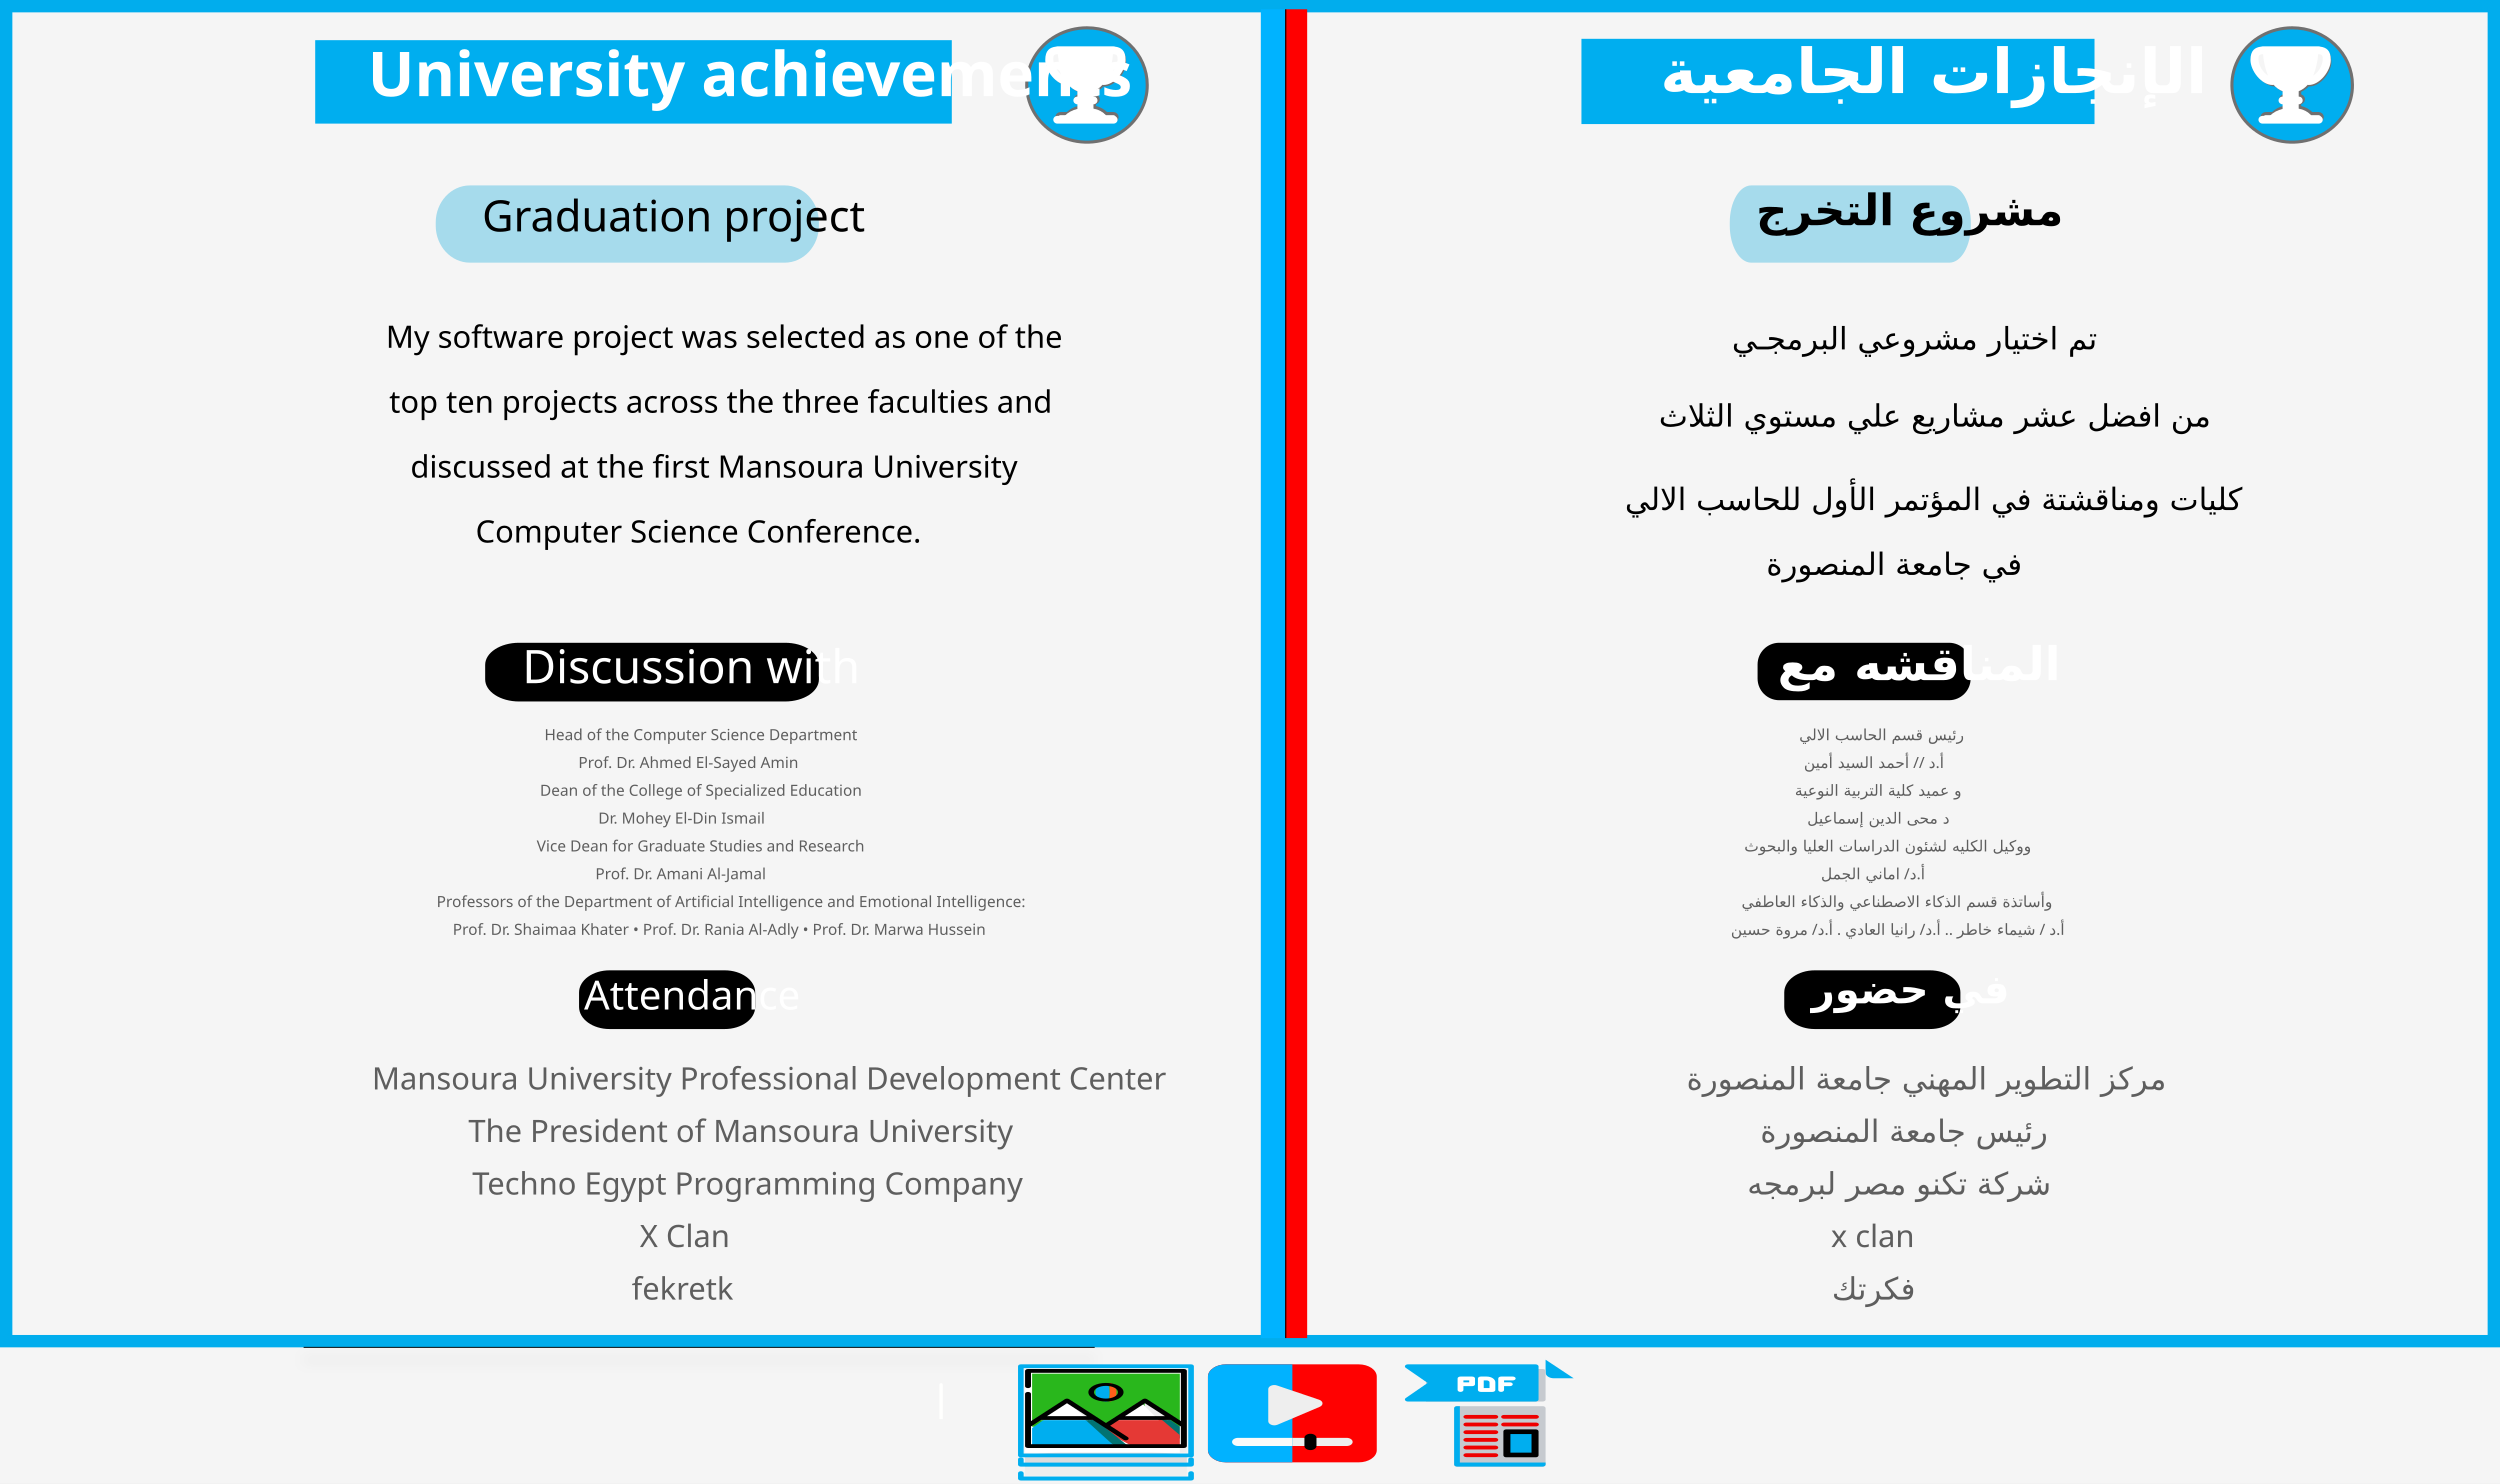
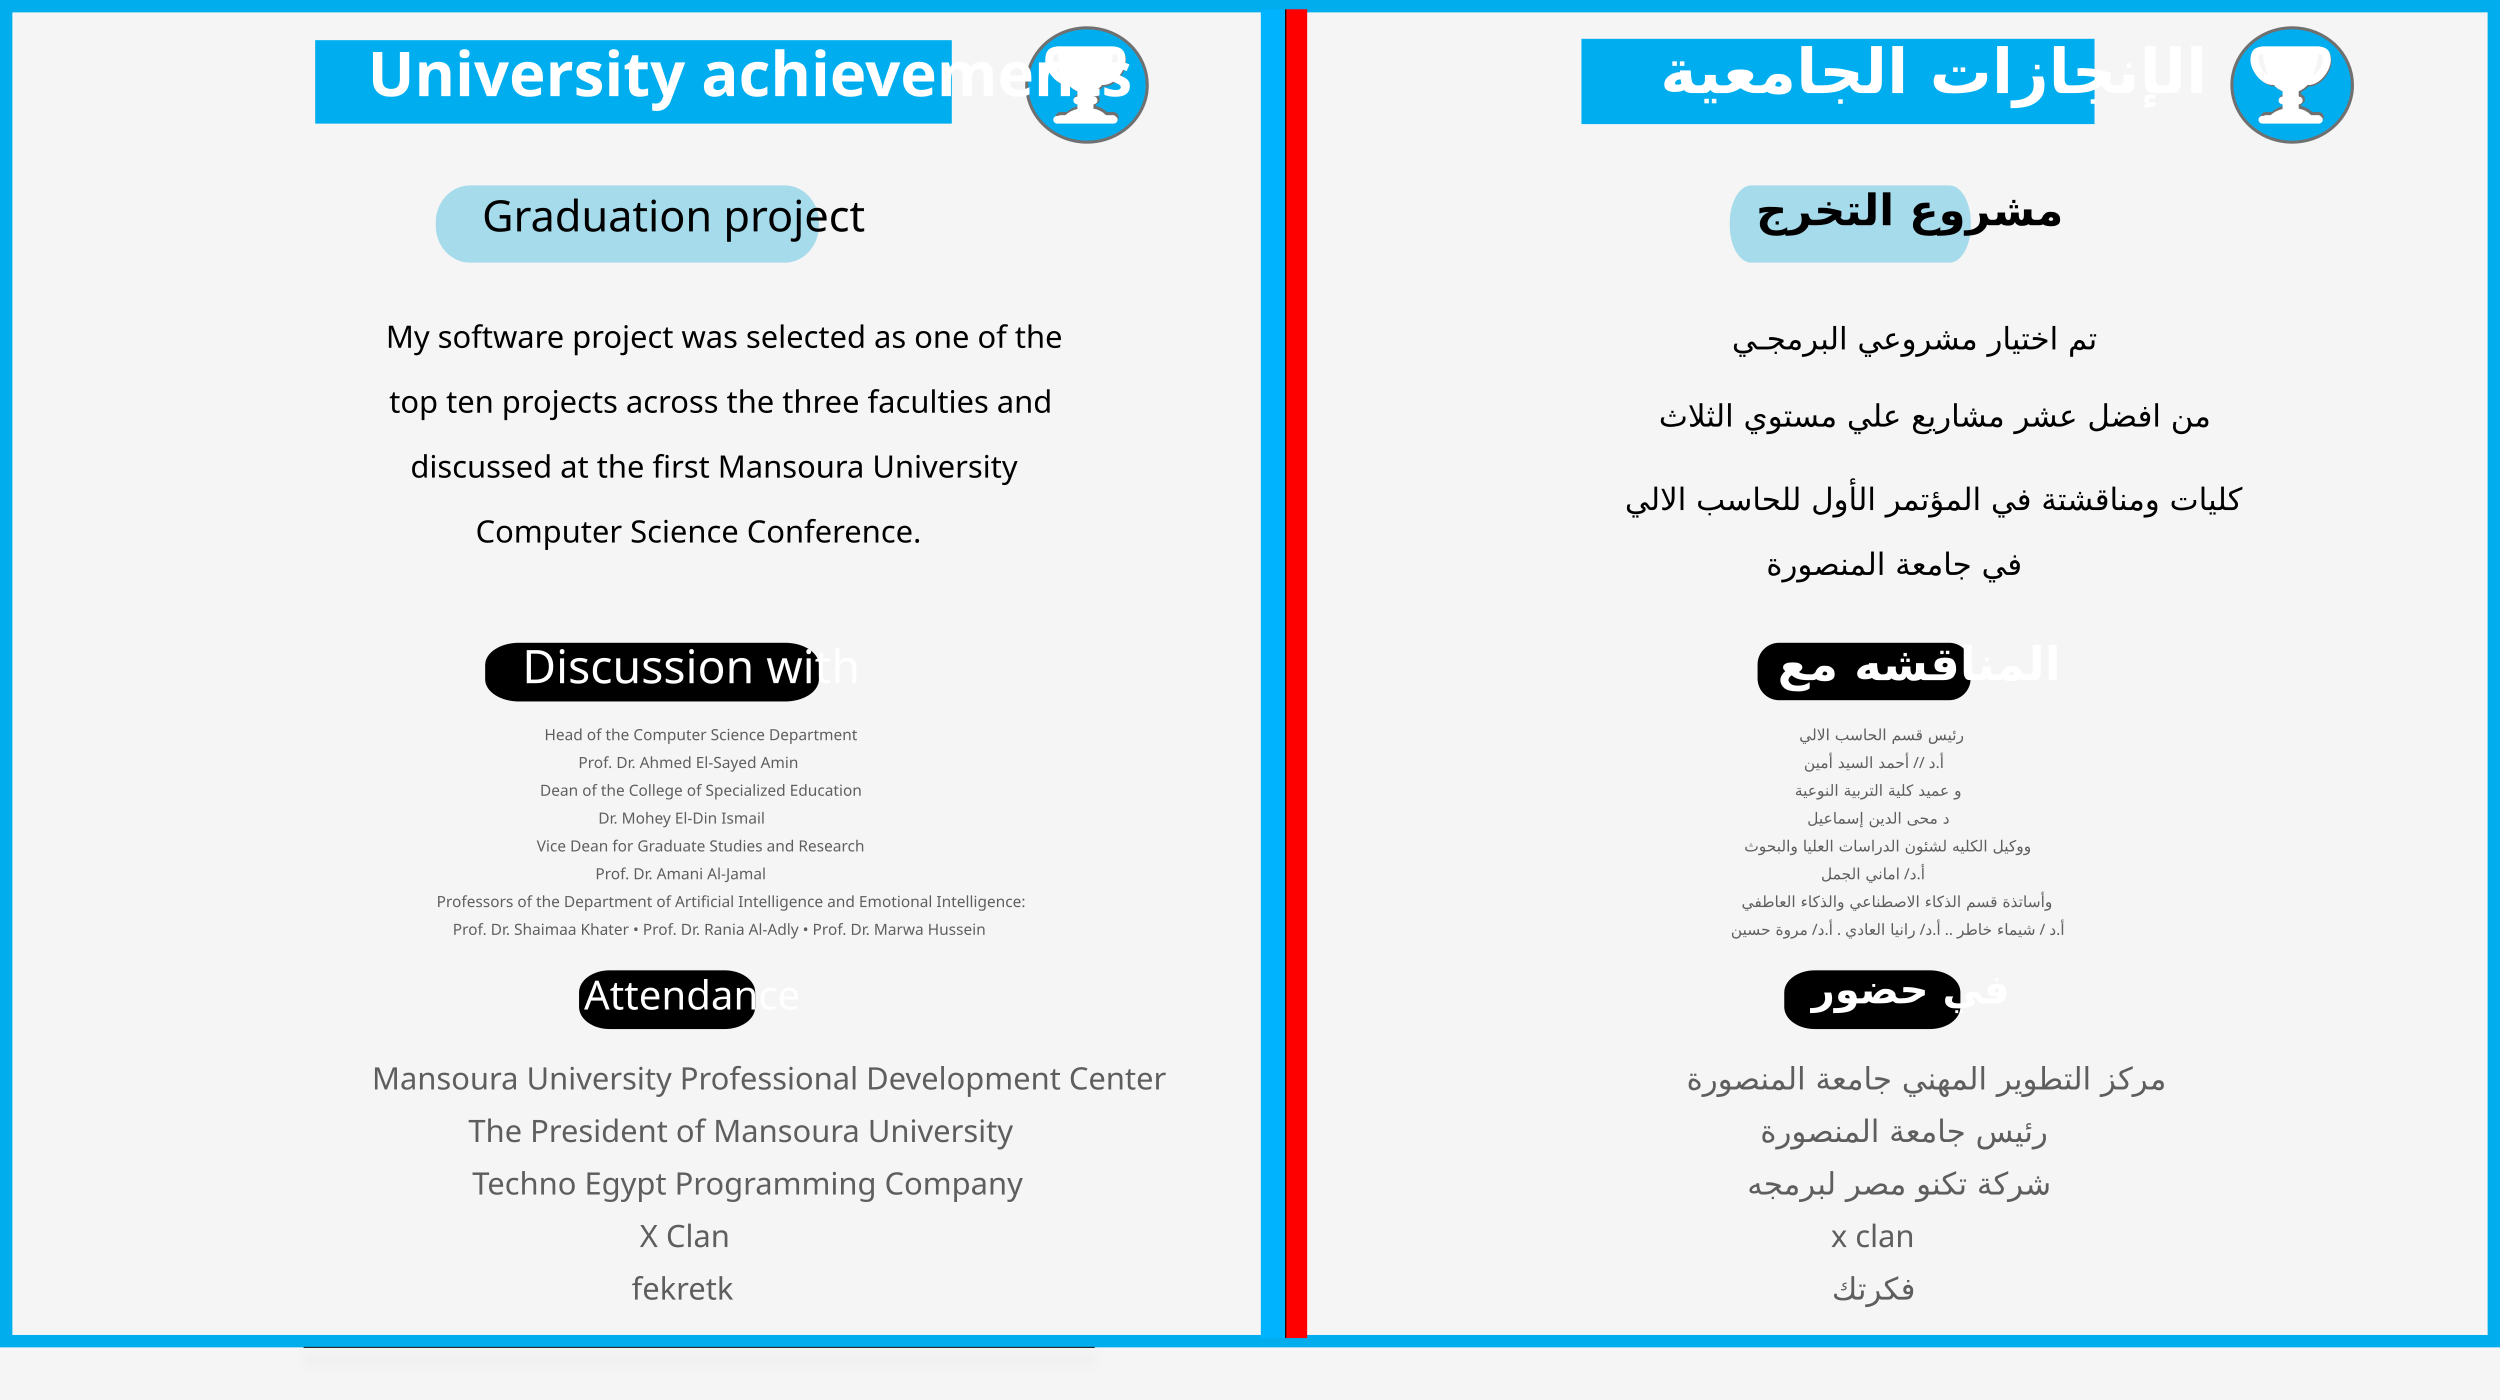
- <svg xmlns="http://www.w3.org/2000/svg" width="809" height="480" viewBox="0 0 809 480" fill="none">
-   <rect width="809" height="480" fill="#F5F5F5" />
+ <svg xmlns="http://www.w3.org/2000/svg" width="809" height="453" viewBox="0 0 809 453" fill="none">
+   <rect width="809" height="453" fill="#F5F5F5" />
  <path fill-rule="evenodd" clip-rule="evenodd" d="M745.4 32.125C745.4 32.432 745.272 32.726 745.043 32.943C744.815 33.16 744.505 33.282 744.181 33.282V34.703C745.667 34.99 747.024 35.705 748.066 36.751H750.276C750.599 36.751 750.91 36.873 751.138 37.089C751.367 37.306 751.495 37.6 751.495 37.907C751.495 38.214 751.367 38.508 751.138 38.725C750.91 38.942 750.599 39.063 750.276 39.063H733.212C732.889 39.063 732.579 38.942 732.35 38.725C732.121 38.508 731.993 38.214 731.993 37.907C731.993 37.6 732.121 37.306 732.35 37.089C732.579 36.873 732.889 36.751 733.212 36.751H735.42C736.462 35.705 737.819 34.99 739.305 34.703V33.282C738.982 33.282 738.672 33.16 738.443 32.943C738.215 32.726 738.086 32.432 738.086 32.125C738.086 31.819 738.215 31.525 738.443 31.308C738.672 31.091 738.982 30.969 739.305 30.969V29.372C738.241 28.958 737.303 28.299 736.575 27.454C736.471 27.484 736.363 27.5 736.254 27.502C732.863 27.502 729.55 23.219 729.55 20.021C729.55 17.107 730.931 16.261 732.743 16.026C732.89 15.968 733.048 15.938 733.207 15.938H750.276C750.436 15.938 750.593 15.968 750.74 16.026C752.554 16.261 753.933 17.107 753.933 20.021C753.933 23.221 750.618 27.502 747.229 27.502C747.121 27.5 747.013 27.484 746.908 27.454C746.18 28.299 745.242 28.958 744.178 29.372V30.969C744.338 30.969 744.497 30.998 744.645 31.056C744.794 31.114 744.928 31.199 745.042 31.307C745.156 31.414 745.246 31.542 745.307 31.682C745.369 31.823 745.4 31.973 745.4 32.125ZM741.743 9C738.285 9.001 734.888 9.874 731.903 11.53C728.917 13.187 726.45 15.566 724.753 18.425C723.057 21.285 722.192 24.52 722.249 27.801C722.305 31.081 723.28 34.288 725.073 37.093C726.867 39.899 729.414 42.201 732.455 43.764C735.496 45.328 738.92 46.096 742.377 45.99C745.834 45.885 749.199 44.909 752.127 43.163C755.055 41.417 757.441 38.964 759.04 36.054C760.513 33.421 761.271 30.481 761.245 27.5C761.245 22.593 759.191 17.888 755.533 14.418C751.876 10.949 746.916 9 741.743 9Z" fill="#00AEEF" stroke="#707070" />
-   <path fill-rule="evenodd" clip-rule="evenodd" d="M730.846 19.414C730.846 18.009 730.846 17.619 732.331 17.527C732.499 19.917 733.039 22.27 733.936 24.505C733.08 23.911 732.362 23.151 731.83 22.274C731.298 21.398 730.962 20.423 730.846 19.414ZM750.159 17.527C751.64 17.619 751.645 18.009 751.645 19.414C751.528 20.424 751.192 21.398 750.659 22.275C750.126 23.152 749.408 23.911 748.551 24.505C749.448 22.27 749.988 19.917 750.155 17.527H750.159ZM746.749 27.45C746.862 27.482 746.979 27.498 747.097 27.5C750.711 27.5 754.246 22.87 754.246 19.414C754.246 16.263 752.774 15.35 750.841 15.095C750.683 15.032 750.514 15 750.343 15H732.145C731.976 15 731.808 15.033 731.651 15.095C729.718 15.35 728.246 16.267 728.246 19.414C728.246 22.87 731.78 27.5 735.396 27.5C735.513 27.498 735.63 27.482 735.744 27.45C736.517 28.362 737.515 29.074 738.646 29.523V31.25C738.301 31.25 737.97 31.382 737.727 31.616C737.483 31.851 737.346 32.169 737.346 32.5C737.346 32.831 737.483 33.15 737.727 33.384C737.97 33.618 738.301 33.75 738.646 33.75V35.286C737.063 35.598 735.619 36.371 734.51 37.5H732.145C731.801 37.5 731.47 37.632 731.226 37.866C730.983 38.1 730.846 38.419 730.846 38.75C730.846 39.081 730.983 39.4 731.226 39.634C731.47 39.868 731.801 40 732.145 40H750.343C750.688 40 751.019 39.868 751.262 39.634C751.506 39.4 751.643 39.081 751.643 38.75C751.643 38.419 751.506 38.1 751.262 37.866C751.019 37.632 750.688 37.5 750.343 37.5H747.986C746.875 36.37 745.428 35.596 743.843 35.286V33.75C744.188 33.75 744.518 33.618 744.762 33.384C745.006 33.15 745.143 32.831 745.143 32.5C745.143 32.169 745.006 31.851 744.762 31.616C744.518 31.382 744.188 31.25 743.843 31.25V29.523C744.974 29.074 745.972 28.362 746.745 27.45H746.749Z" fill="white" />
+   <path fill-rule="evenodd" clip-rule="evenodd" d="M730.846 19.414C730.846 18.009 730.846 17.619 732.331 17.527C732.499 19.917 733.039 22.27 733.936 24.505C733.08 23.911 732.362 23.151 731.83 22.274C731.298 21.398 730.962 20.423 730.846 19.414ZM750.159 17.527C751.64 17.619 751.645 18.009 751.645 19.414C751.528 20.424 751.192 21.398 750.659 22.275C750.126 23.151 749.408 23.911 748.551 24.505C749.448 22.27 749.988 19.917 750.155 17.527H750.159ZM746.749 27.45C746.862 27.482 746.979 27.498 747.097 27.5C750.711 27.5 754.246 22.87 754.246 19.414C754.246 16.263 752.774 15.35 750.841 15.095C750.683 15.032 750.514 15 750.343 15H732.145C731.976 15 731.808 15.033 731.651 15.095C729.718 15.35 728.246 16.267 728.246 19.414C728.246 22.87 731.78 27.5 735.396 27.5C735.513 27.498 735.63 27.482 735.744 27.45C736.517 28.362 737.515 29.074 738.646 29.523V31.25C738.301 31.25 737.97 31.382 737.727 31.616C737.483 31.851 737.346 32.169 737.346 32.5C737.346 32.831 737.483 33.15 737.727 33.384C737.97 33.618 738.301 33.75 738.646 33.75V35.286C737.063 35.598 735.619 36.371 734.51 37.5H732.145C731.801 37.5 731.47 37.632 731.226 37.866C730.983 38.1 730.846 38.419 730.846 38.75C730.846 39.081 730.983 39.4 731.226 39.634C731.47 39.868 731.801 40 732.145 40H750.343C750.688 40 751.019 39.868 751.262 39.634C751.506 39.4 751.643 39.081 751.643 38.75C751.643 38.419 751.506 38.1 751.262 37.866C751.019 37.632 750.688 37.5 750.343 37.5H747.986C746.875 36.37 745.428 35.596 743.843 35.286V33.75C744.188 33.75 744.518 33.618 744.762 33.384C745.006 33.15 745.143 32.831 745.143 32.5C745.143 32.169 745.006 31.851 744.762 31.616C744.518 31.382 744.188 31.25 743.843 31.25V29.523C744.974 29.074 745.972 28.362 746.745 27.45H746.749Z" fill="white" />
  <path d="M677.783 12.56H511.754V40.151H677.783V12.56Z" fill="#00AEEF" />
  <text fill="white" xml:space="preserve" style="white-space: pre" font-family="Harmattan" font-size="20" font-weight="bold" letter-spacing="0em">
    <tspan x="537.262" y="30.116">الإنجازات الجامعية</tspan>
  </text>
  <path d="M630.79 60H566.718C562.872 60 559.754 65.37 559.754 71.995V73.005C559.754 79.63 562.872 85 566.718 85H630.79C634.636 85 637.754 79.63 637.754 73.005V71.995C637.754 65.37 634.636 60 630.79 60Z" fill="#A6DBEC" />
  <path d="M630.698 208H575.754C571.888 208 568.754 211.134 568.754 215V219.59C568.754 223.456 571.888 226.59 575.754 226.59H630.698C634.564 226.59 637.698 223.456 637.698 219.59V215C637.698 211.134 634.564 208 630.698 208Z" fill="black" />
  <text fill="black" xml:space="preserve" style="white-space: pre" font-family="Harmattan" font-size="14" font-weight="bold" letter-spacing="0em">
    <tspan x="568.262" y="72.881">مشروع التخرج</tspan>
  </text>
  <text fill="black" xml:space="preserve" style="white-space: pre" font-family="Harmattan" font-size="10" font-weight="500" letter-spacing="0em">
    <tspan x="560.44" y="113.058">تم اختيار مشروعي البرمجـي  </tspan>
    <tspan x="604" y="121.058"> </tspan>
    <tspan x="604" y="129.058">
</tspan>
  </text>
  <text fill="black" xml:space="preserve" style="white-space: pre" font-family="Harmattan" font-size="10" font-weight="500" letter-spacing="0em">
    <tspan x="536.798" y="138.058">من افضل عشر مشاريع علي مستوي الثلاث </tspan>
    <tspan x="604" y="147.058"> </tspan>
  </text>
  <text fill="black" xml:space="preserve" style="white-space: pre" font-family="Harmattan" font-size="10" font-weight="500" letter-spacing="0em">
    <tspan x="604" y="156.058"> </tspan>
    <tspan x="525.816" y="165.058">كليات ومناقشتة في المؤتمر الأول للحاسب الالي </tspan>
    <tspan x="604" y="172.058"> </tspan>
    <tspan x="604" y="179.058"> </tspan>
    <tspan x="571.573" y="186.058">في جامعة المنصورة </tspan>
  </text>
  <path d="M624.508 314H587.26C581.806 314 577.384 317.203 577.384 321.154V325.846C577.384 329.797 581.806 333 587.26 333H624.508C629.962 333 634.384 329.797 634.384 325.846V321.154C634.384 317.203 629.962 314 624.508 314Z" fill="black" />
  <text fill="white" xml:space="preserve" style="white-space: pre" font-family="Harmattan" font-size="13" font-weight="bold" letter-spacing="0em">
    <tspan x="586.262" y="324.676">في حضور</tspan>
  </text>
  <text fill="#5E5E5E" xml:space="preserve" style="white-space: pre" font-family="Harmattan" font-size="10" font-weight="500" letter-spacing="0em">
    <tspan x="545.777" y="352.558">مركز التطوير المهني جامعة المنصورة  </tspan>
    <tspan x="569.635" y="369.558">رئیس جامعة المنصورة  </tspan>
    <tspan x="565.401" y="386.558">شركة تكنو مصر لبرمجه  </tspan>
    <tspan x="592.477" y="403.558">x clan  </tspan>
    <tspan x="592.789" y="420.558">فكرتك</tspan>
  </text>
  <text fill="#5E5E5E" xml:space="preserve" style="white-space: pre" font-family="Harmattan" font-size="5" font-weight="500" letter-spacing="0em">
    <tspan x="582.217" y="239.529">رئيس قسم الحاسب الالي  </tspan>
    <tspan x="583.73" y="248.529">أ.د // أحمد السيد أمين  </tspan>
    <tspan x="580.813" y="257.529">و عميد كلية التربية النوعية  </tspan>
    <tspan x="584.807" y="266.529">د محى الدين إسماعيل  </tspan>
    <tspan x="564.443" y="275.529">ووكيل الكليه لشئون الدراسات العليا والبحوث  </tspan>
    <tspan x="589.258" y="284.529">أ.د/ اماني الجمل  </tspan>
    <tspan x="563.557" y="293.529">وأساتذة قسم الذكاء الاصطناعي والذكاء العاطفي  </tspan>
    <tspan x="560.093" y="302.529">أ.د / شيماء خاطر .. أ.د/ رانيا العادي . أ.د/ مروة حسين</tspan>
  </text>
  <text fill="white" xml:space="preserve" style="white-space: pre" font-family="Harmattan" font-size="15" font-weight="bold" letter-spacing="0em">
    <tspan x="575.262" y="220.087">المناقشه مع</tspan>
  </text>
  <g filter="url(#filter0_d_0_1)">
    <mask id="path-14-inside-1_0_1" fill="white">
-       <path d="M744.246 436H488.246H744.246Z" />
+       <path d="M744.246 436H488.246V436H744.246V436Z" />
    </mask>
-     <path d="M744.246 436H488.246H744.246Z" fill="#231F20" />
-     <path d="M744.246 436H488.246H744.246Z" stroke="black" stroke-width="0.6" mask="url(#path-14-inside-1_0_1)" />
+     <path d="M744.246 436H488.246V436H744.246V436Z" fill="#231F20" />
+     <path d="M744.246 436H488.246V436H744.246V436Z" stroke="black" stroke-width="0.6" mask="url(#path-14-inside-1_0_1)" />
  </g>
  <rect x="2" y="-2" width="805" height="432" transform="matrix(1 0 0 -1 0 432)" stroke="#01ADED" stroke-width="4" />
  <path fill-rule="evenodd" clip-rule="evenodd" d="M355.4 32.125C355.4 32.432 355.272 32.726 355.043 32.943C354.815 33.16 354.505 33.282 354.181 33.282V34.703C355.667 34.99 357.024 35.705 358.066 36.751H360.276C360.599 36.751 360.91 36.873 361.138 37.089C361.367 37.306 361.495 37.6 361.495 37.907C361.495 38.214 361.367 38.508 361.138 38.725C360.91 38.942 360.599 39.063 360.276 39.063H343.212C342.889 39.063 342.579 38.942 342.35 38.725C342.121 38.508 341.993 38.214 341.993 37.907C341.993 37.6 342.121 37.306 342.35 37.089C342.579 36.873 342.889 36.751 343.212 36.751H345.42C346.462 35.705 347.819 34.99 349.305 34.703V33.282C348.982 33.282 348.672 33.16 348.443 32.943C348.215 32.726 348.086 32.432 348.086 32.125C348.086 31.819 348.215 31.525 348.443 31.308C348.672 31.091 348.982 30.969 349.305 30.969V29.372C348.241 28.958 347.303 28.299 346.575 27.454C346.471 27.484 346.363 27.5 346.254 27.502C342.863 27.502 339.55 23.219 339.55 20.021C339.55 17.107 340.931 16.261 342.743 16.026C342.89 15.968 343.048 15.938 343.207 15.938H360.276C360.436 15.938 360.593 15.968 360.74 16.026C362.554 16.261 363.933 17.107 363.933 20.021C363.933 23.221 360.618 27.502 357.229 27.502C357.121 27.5 357.013 27.484 356.908 27.454C356.18 28.299 355.242 28.958 354.178 29.372V30.969C354.338 30.969 354.497 30.998 354.645 31.056C354.794 31.114 354.928 31.199 355.042 31.307C355.156 31.414 355.246 31.542 355.307 31.682C355.369 31.823 355.4 31.973 355.4 32.125ZM351.743 9C348.285 9.001 344.888 9.874 341.903 11.53C338.917 13.187 336.45 15.566 334.753 18.425C333.057 21.285 332.192 24.52 332.249 27.801C332.305 31.081 333.28 34.288 335.073 37.093C336.867 39.899 339.414 42.201 342.455 43.764C345.496 45.328 348.92 46.096 352.377 45.99C355.834 45.885 359.199 44.909 362.127 43.163C365.055 41.417 367.441 38.964 369.04 36.054C370.513 33.421 371.271 30.481 371.245 27.5C371.245 22.593 369.191 17.888 365.533 14.418C361.876 10.949 356.916 9 351.743 9Z" fill="#00AEEF" stroke="#707070" />
-   <path fill-rule="evenodd" clip-rule="evenodd" d="M340.846 19.414C340.846 18.009 340.846 17.619 342.331 17.527C342.499 19.917 343.039 22.27 343.936 24.505C343.08 23.911 342.362 23.151 341.83 22.274C341.298 21.398 340.962 20.423 340.846 19.414ZM360.159 17.527C361.64 17.619 361.645 18.009 361.645 19.414C361.528 20.424 361.192 21.398 360.659 22.275C360.126 23.152 359.408 23.911 358.551 24.505C359.448 22.27 359.988 19.917 360.155 17.527H360.159ZM356.749 27.45C356.862 27.482 356.979 27.498 357.097 27.5C360.711 27.5 364.246 22.87 364.246 19.414C364.246 16.263 362.774 15.35 360.841 15.095C360.683 15.032 360.514 15 360.343 15H342.145C341.976 15 341.808 15.033 341.651 15.095C339.718 15.35 338.246 16.267 338.246 19.414C338.246 22.87 341.78 27.5 345.396 27.5C345.513 27.498 345.63 27.482 345.744 27.45C346.517 28.362 347.515 29.074 348.646 29.523V31.25C348.301 31.25 347.97 31.382 347.727 31.616C347.483 31.851 347.346 32.169 347.346 32.5C347.346 32.831 347.483 33.15 347.727 33.384C347.97 33.618 348.301 33.75 348.646 33.75V35.286C347.063 35.598 345.619 36.371 344.51 37.5H342.145C341.801 37.5 341.47 37.632 341.226 37.866C340.983 38.1 340.846 38.419 340.846 38.75C340.846 39.081 340.983 39.4 341.226 39.634C341.47 39.868 341.801 40 342.145 40H360.343C360.688 40 361.019 39.868 361.262 39.634C361.506 39.4 361.643 39.081 361.643 38.75C361.643 38.419 361.506 38.1 361.262 37.866C361.019 37.632 360.688 37.5 360.343 37.5H357.986C356.875 36.37 355.428 35.596 353.843 35.286V33.75C354.188 33.75 354.518 33.618 354.762 33.384C355.006 33.15 355.143 32.831 355.143 32.5C355.143 32.169 355.006 31.851 354.762 31.616C354.518 31.382 354.188 31.25 353.843 31.25V29.523C354.974 29.074 355.972 28.362 356.745 27.45H356.749Z" fill="white" />
+   <path fill-rule="evenodd" clip-rule="evenodd" d="M340.846 19.414C340.846 18.009 340.846 17.619 342.331 17.527C342.499 19.917 343.039 22.27 343.936 24.505C343.08 23.911 342.362 23.151 341.83 22.274C341.298 21.398 340.962 20.423 340.846 19.414ZM360.159 17.527C361.64 17.619 361.645 18.009 361.645 19.414C361.528 20.424 361.192 21.398 360.659 22.275C360.126 23.151 359.408 23.911 358.551 24.505C359.448 22.27 359.988 19.917 360.155 17.527H360.159ZM356.749 27.45C356.862 27.482 356.979 27.498 357.097 27.5C360.711 27.5 364.246 22.87 364.246 19.414C364.246 16.263 362.774 15.35 360.841 15.095C360.683 15.032 360.514 15 360.343 15H342.145C341.976 15 341.808 15.033 341.651 15.095C339.718 15.35 338.246 16.267 338.246 19.414C338.246 22.87 341.78 27.5 345.396 27.5C345.513 27.498 345.63 27.482 345.744 27.45C346.517 28.362 347.515 29.074 348.646 29.523V31.25C348.301 31.25 347.97 31.382 347.727 31.616C347.483 31.851 347.346 32.169 347.346 32.5C347.346 32.831 347.483 33.15 347.727 33.384C347.97 33.618 348.301 33.75 348.646 33.75V35.286C347.063 35.598 345.619 36.371 344.51 37.5H342.145C341.801 37.5 341.47 37.632 341.226 37.866C340.983 38.1 340.846 38.419 340.846 38.75C340.846 39.081 340.983 39.4 341.226 39.634C341.47 39.868 341.801 40 342.145 40H360.343C360.688 40 361.019 39.868 361.262 39.634C361.506 39.4 361.643 39.081 361.643 38.75C361.643 38.419 361.506 38.1 361.262 37.866C361.019 37.632 360.688 37.5 360.343 37.5H357.986C356.875 36.37 355.428 35.596 353.843 35.286V33.75C354.188 33.75 354.518 33.618 354.762 33.384C355.006 33.15 355.143 32.831 355.143 32.5C355.143 32.169 355.006 31.851 354.762 31.616C354.518 31.382 354.188 31.25 353.843 31.25V29.523C354.974 29.074 355.972 28.362 356.745 27.45H356.749Z" fill="white" />
  <path d="M308 13H102V40H308V13Z" fill="#00AEEF" />
  <path d="M253.929 60H152.071C145.957 60 141 65.37 141 71.995V73.005C141 79.63 145.957 85 152.071 85H253.929C260.043 85 265 79.63 265 73.005V71.995C265 65.37 260.043 60 253.929 60Z" fill="#A6DBEC" />
  <path d="M254.035 208H167.965C161.909 208 157 211.203 157 215.154V219.846C157 223.797 161.909 227 167.965 227H254.035C260.091 227 265 223.797 265 219.846V215.154C265 211.203 260.091 208 254.035 208Z" fill="black" />
  <text fill="black" xml:space="preserve" style="white-space: pre" font-family="Harmattan" font-size="14" font-weight="500" letter-spacing="0em">
    <tspan x="156" y="74.881">Graduation project</tspan>
  </text>
  <text fill="black" xml:space="preserve" style="white-space: pre" font-family="Harmattan" font-size="10" font-weight="500" letter-spacing="0em">
    <tspan x="124.87" y="112.558">My software project was selected as one of the </tspan>
    <tspan x="125.954" y="133.558">top ten projects across the three faculties and </tspan>
    <tspan x="132.81" y="154.558">discussed at the first Mansoura University </tspan>
    <tspan x="153.894" y="175.558">Computer Science Conference.</tspan>
  </text>
  <path d="M234.508 314H197.26C191.806 314 187.384 317.203 187.384 321.154V325.846C187.384 329.797 191.806 333 197.26 333H234.508C239.962 333 244.384 329.797 244.384 325.846V321.154C244.384 317.203 239.962 314 234.508 314Z" fill="black" />
  <text fill="white" xml:space="preserve" style="white-space: pre" font-family="Harmattan" font-size="13" font-weight="500" letter-spacing="0em">
    <tspan x="189" y="326.676">Attendance</tspan>
  </text>
  <text fill="#5E5E5E" xml:space="preserve" style="white-space: pre" font-family="Harmattan" font-size="10" font-weight="500" letter-spacing="0em">
    <tspan x="120.369" y="352.558">Mansoura University Professional Development Center </tspan>
    <tspan x="148.973" y="369.558"> The President of Mansoura University </tspan>
    <tspan x="150.228" y="386.558"> Techno Egypt Programming Company </tspan>
    <tspan x="204.441" y="403.558"> X Clan </tspan>
    <tspan x="204.393" y="420.558">fekretk</tspan>
  </text>
  <text fill="#5E5E5E" xml:space="preserve" style="white-space: pre" font-family="Harmattan" font-size="5" font-weight="500" letter-spacing="0em">
    <tspan x="176.178" y="239.529">Head of the Computer Science Department </tspan>
    <tspan x="185.853" y="248.529"> Prof. Dr. Ahmed El-Sayed Amin
</tspan>
    <tspan x="174.728" y="257.529">Dean of the College of Specialized Education </tspan>
    <tspan x="192.298" y="266.529"> Dr. Mohey El-Din Ismail
</tspan>
    <tspan x="173.666" y="275.529">Vice Dean for Graduate Studies and Research </tspan>
    <tspan x="191.356" y="284.529"> Prof. Dr. Amani Al-Jamal
</tspan>
    <tspan x="141.285" y="293.529">Professors of the Department of Artificial Intelligence and Emotional Intelligence: </tspan>
    <tspan x="145.206" y="302.529"> Prof. Dr. Shaimaa Khater • Prof. Dr. Rania Al-Adly • Prof. Dr. Marwa Hussein</tspan>
  </text>
  <text fill="white" xml:space="preserve" style="white-space: pre" font-family="Harmattan" font-size="15" font-weight="500" letter-spacing="0em">
    <tspan x="169" y="221.087">Discussion with</tspan>
  </text>
  <g filter="url(#filter1_d_0_1)">
    <path d="M354.246 436H98.246" stroke="black" stroke-width="0.3" />
  </g>
  <text fill="white" xml:space="preserve" style="white-space: pre" font-family="Harmattan" font-size="20" font-weight="bold" letter-spacing="0em">
    <tspan x="119" y="31.116">University achievements</tspan>
  </text>
-   <path d="M439.67 441.504H396.746C393.514 441.504 390.893 443.279 390.893 445.468V469.251C390.893 471.44 393.514 473.214 396.746 473.214H439.67C442.902 473.214 445.523 471.44 445.523 469.251V445.468C445.523 443.279 442.902 441.504 439.67 441.504Z" fill="#FF0101" />
-   <path d="M435.767 467.93H400.648C400.13 467.93 399.634 467.79 399.268 467.543C398.902 467.295 398.697 466.959 398.697 466.608C398.697 466.258 398.902 465.922 399.268 465.674C399.634 465.426 400.13 465.287 400.648 465.287H435.767C436.285 465.287 436.781 465.426 437.147 465.674C437.513 465.922 437.718 466.258 437.718 466.608C437.718 466.959 437.513 467.295 437.147 467.543C436.781 467.79 436.285 467.93 435.767 467.93Z" fill="#EEEEEE" />
-   <path d="M424.062 469.251C423.544 469.251 423.048 469.112 422.682 468.864C422.316 468.616 422.111 468.28 422.111 467.93V465.287C422.111 464.937 422.316 464.601 422.682 464.353C423.048 464.105 423.544 463.966 424.062 463.966C424.579 463.966 425.076 464.105 425.442 464.353C425.807 464.601 426.013 464.937 426.013 465.287V467.93C426.013 468.28 425.807 468.616 425.442 468.864C425.076 469.112 424.579 469.251 424.062 469.251Z" fill="black" />
-   <path d="M396.746 441.504C395.194 441.504 393.705 441.922 392.607 442.665C391.51 443.408 390.893 444.416 390.893 445.468V469.251C390.893 470.302 391.51 471.31 392.607 472.053C393.705 472.797 395.194 473.214 396.746 473.214H418.208V441.504H396.746Z" fill="#01B2FF" />
-   <path d="M400.648 465.287C400.13 465.287 399.634 465.426 399.268 465.674C398.902 465.922 398.697 466.258 398.697 466.608C398.697 466.959 398.902 467.295 399.268 467.543C399.634 467.79 400.13 467.93 400.648 467.93H418.208V465.287H400.648Z" fill="#FAFAFA" />
-   <path d="M413.234 448.335C412.937 448.233 412.606 448.185 412.274 448.195C411.942 448.204 411.618 448.271 411.335 448.389C411.052 448.506 410.817 448.671 410.654 448.868C410.492 449.064 410.406 449.285 410.405 449.511V459.922C410.407 460.158 410.502 460.388 410.681 460.59C410.859 460.793 411.114 460.959 411.419 461.072C411.702 461.187 412.026 461.246 412.356 461.244C412.721 461.244 413.079 461.176 413.39 461.045L418.209 458.997V450.013L413.234 448.335Z" fill="#00AEEF" />
-   <path d="M426.891 452.959L413.234 448.335C412.937 448.233 412.606 448.185 412.274 448.195C411.942 448.204 411.618 448.271 411.335 448.389C411.052 448.506 410.817 448.671 410.654 448.868C410.492 449.064 410.406 449.285 410.405 449.511V459.922C410.407 460.158 410.502 460.388 410.681 460.59C410.859 460.793 411.114 460.959 411.419 461.072C411.702 461.187 412.026 461.246 412.356 461.244C412.721 461.244 413.079 461.176 413.39 461.045L427.047 455.258C427.343 455.133 427.584 454.957 427.745 454.748C427.906 454.539 427.982 454.305 427.964 454.069C427.946 453.836 427.837 453.611 427.648 453.416C427.46 453.221 427.199 453.064 426.891 452.959Z" fill="#EEEEEE" />
-   <path d="M502.885 446.015H509.259L500.154 440V444.211C500.154 445.207 501.377 446.015 502.885 446.015Z" fill="#00AEEF" />
-   <path d="M499.161 443.008H461.457V453.534H499.161C499.709 453.534 500.154 453.272 500.154 452.949V443.593C500.154 443.27 499.709 443.008 499.161 443.008Z" fill="#C6CACF" />
-   <path d="M496.908 453.534H455.601C454.737 453.534 454.304 452.814 454.915 452.393L461.989 447.519L454.915 442.645C454.304 442.224 454.737 441.504 455.601 441.504H496.908C497.444 441.504 497.878 441.803 497.878 442.172V452.866C497.878 453.235 497.444 453.534 496.908 453.534Z" fill="#00AEEF" />
-   <path d="M476.377 445.455H472.619C472.101 445.455 471.68 445.733 471.68 446.076V449.8C471.68 450.142 472.101 450.42 472.619 450.42C473.138 450.42 473.559 450.142 473.559 449.8V448.558H476.377C476.896 448.558 477.317 448.28 477.317 447.938V446.076C477.317 445.733 476.896 445.455 476.377 445.455ZM475.438 447.317H473.559V446.696H475.438V447.317Z" fill="white" />
-   <path d="M481.074 445.455H479.195C478.677 445.455 478.256 445.733 478.256 446.076V449.8C478.256 450.142 478.677 450.42 479.195 450.42H482.953C483.472 450.42 483.893 450.142 483.893 449.8V447.317C483.893 446.29 482.629 445.455 481.074 445.455ZM482.014 449.179H480.135V446.696H481.074C481.592 446.696 482.014 446.975 482.014 447.317L482.014 449.179Z" fill="white" />
-   <path d="M489.53 445.455H485.772C485.253 445.455 484.832 445.733 484.832 446.076V449.8C484.832 450.142 485.253 450.42 485.772 450.42C486.29 450.42 486.711 450.142 486.711 449.8V448.558H488.59C489.109 448.558 489.53 448.28 489.53 447.938C489.53 447.595 489.109 447.317 488.59 447.317H486.711V446.696H489.53C490.048 446.696 490.469 446.418 490.469 446.076C490.469 445.733 490.048 445.455 489.53 445.455Z" fill="white" />
-   <path d="M499.229 474.587H471.487C470.977 474.587 470.563 474.295 470.563 473.936V455.69C470.563 455.33 470.977 455.038 471.487 455.038H499.229C499.74 455.038 500.154 455.33 500.154 455.69V473.936C500.154 474.296 499.74 474.587 499.229 474.587Z" fill="#C6CACF" />
-   <path d="M472.412 473.284V455.038H471.487C470.977 455.038 470.563 455.33 470.563 455.69V473.936C470.563 474.296 470.977 474.587 471.487 474.587H499.229C499.74 474.587 500.154 474.295 500.154 473.936V473.284H472.412Z" fill="#00AEEF" />
-   <path d="M497.002 471.579H487.372C486.888 471.579 486.496 471.291 486.496 470.935V463.201C486.496 462.845 486.888 462.557 487.372 462.557H497.002C497.486 462.557 497.878 462.845 497.878 463.201V470.935C497.878 471.291 497.486 471.579 497.002 471.579Z" fill="black" />
-   <path d="M495.601 464.061H488.772V470.076H495.601V464.061Z" fill="#00AEEF" />
-   <path d="M497.046 459.108H486.712C486.193 459.108 485.772 458.831 485.772 458.488C485.772 458.145 486.193 457.867 486.712 457.867H497.046C497.565 457.867 497.985 458.145 497.985 458.488C497.985 458.831 497.565 459.108 497.046 459.108Z" fill="#EF0000" />
-   <path d="M497.046 461.591H486.712C486.193 461.591 485.772 461.313 485.772 460.97C485.772 460.627 486.193 460.35 486.712 460.35H497.046C497.565 460.35 497.985 460.628 497.985 460.97C497.985 461.313 497.565 461.591 497.046 461.591Z" fill="#EF0000" />
-   <path d="M483.893 459.108H474.498C473.979 459.108 473.558 458.831 473.558 458.488C473.558 458.145 473.979 457.867 474.498 457.867H483.893C484.412 457.867 484.832 458.145 484.832 458.488C484.832 458.831 484.411 459.108 483.893 459.108Z" fill="#EF0000" />
-   <path d="M483.892 461.591H474.498C473.979 461.591 473.558 461.313 473.558 460.97C473.558 460.627 473.979 460.35 474.498 460.35H483.892C484.411 460.35 484.832 460.628 484.832 460.97C484.832 461.313 484.411 461.591 483.892 461.591Z" fill="#EF0000" />
-   <path d="M483.892 464.074H474.498C473.979 464.074 473.558 463.796 473.558 463.454C473.558 463.111 473.979 462.833 474.498 462.833H483.892C484.411 462.833 484.832 463.111 484.832 463.454C484.832 463.796 484.411 464.074 483.892 464.074Z" fill="#EF0000" />
-   <path d="M483.892 466.556H474.498C473.979 466.556 473.558 466.278 473.558 465.935C473.558 465.592 473.979 465.314 474.498 465.314H483.892C484.411 465.314 484.832 465.592 484.832 465.935C484.832 466.278 484.411 466.556 483.892 466.556Z" fill="#EF0000" />
-   <path d="M483.892 469.039H474.498C473.979 469.039 473.558 468.761 473.558 468.418C473.558 468.076 473.979 467.798 474.498 467.798H483.892C484.411 467.798 484.832 468.076 484.832 468.418C484.832 468.761 484.411 469.039 483.892 469.039Z" fill="#EF0000" />
-   <path d="M483.892 471.521H474.498C473.979 471.521 473.558 471.243 473.558 470.9C473.558 470.557 473.979 470.279 474.498 470.279H483.892C484.411 470.279 484.832 470.557 484.832 470.9C484.832 471.243 484.411 471.521 483.892 471.521Z" fill="#EF0000" />
-   <path d="M331.71 473.836V477.595H384.064V473.836L358.007 471.58L331.71 473.836Z" fill="#EEEEEE" />
-   <path d="M331.71 470.826V474.585H384.064V470.826L358.007 468.57L331.71 470.826Z" fill="#DCDCDC" />
-   <path d="M384.065 443.008V470.076H380.65L372.683 456.542L380.65 443.008H384.065Z" fill="#EEEEEE" />
-   <path d="M381.788 443.008V445.295L373.54 456.542L381.788 467.788V470.076H331.71V443.008H381.788Z" fill="white" />
-   <path d="M333.988 444.511V461.666L357.889 464.06L381.789 461.666V444.511H333.988Z" fill="#29B71C" />
-   <path d="M359.026 447.519V453.534C360.283 453.534 361.302 452.187 361.302 450.526C361.302 448.865 360.283 447.519 359.026 447.519Z" fill="#FE5F1A" />
-   <path d="M358.116 447.519C358.618 447.519 359.026 448.865 359.026 450.526C359.026 452.187 358.618 453.534 358.116 453.534C356.104 453.534 354.474 452.187 354.474 450.526C354.474 448.865 356.104 447.519 358.116 447.519Z" fill="#00AEEF" />
-   <path d="M381.788 465.565L368.131 458.046L378.284 459.246L381.789 461.671L381.788 465.565Z" fill="#027372" />
-   <path d="M376.266 459.676L369.772 456.542L361.406 459.676L356.75 462.77L367.49 468.572H381.788V464.404L376.266 459.676Z" fill="#E53935" />
-   <path d="M379.512 459.442L377.604 459.549L370.407 457.324V453.534L379.512 459.442Z" fill="#EEEEEE" />
-   <path d="M361.302 459.549L368.991 453.534L374.959 459.549L361.302 459.549Z" fill="white" />
-   <path d="M365.854 468.572H361.692L345.368 458.046L354.409 459.297L365.854 468.572Z" fill="#027372" />
-   <path d="M351.483 459.676L361.303 468.572H333.988V462.102L337.438 459.676L345.345 456.542L351.483 459.676Z" fill="#00AEEF" />
-   <path d="M354.473 459.442L352.565 459.549L345.368 457.324V453.534L354.473 459.442Z" fill="#EEEEEE" />
-   <path d="M336.264 459.549L345.234 453.534L352.198 459.549L336.264 459.549Z" fill="white" />
-   <path d="M385.433 476.091C384.931 476.091 384.525 476.379 384.525 476.735V477.809H331.251V476.735C331.251 476.379 330.844 476.091 330.343 476.091C329.841 476.091 329.434 476.379 329.434 476.735V478.454C329.434 478.81 329.841 479.098 330.343 479.098H385.433C385.934 479.098 386.341 478.81 386.341 478.454V476.735C386.341 476.379 385.934 476.091 385.433 476.091Z" fill="#00AEEF" />
-   <path d="M385.433 471.58C384.931 471.58 384.525 471.869 384.525 472.225V473.299H331.251V472.225C331.251 471.869 330.844 471.58 330.343 471.58C329.841 471.58 329.434 471.869 329.434 472.225V473.943C329.434 474.299 329.841 474.588 330.343 474.588H385.433C385.934 474.588 386.341 474.299 386.341 473.943V472.225C386.341 471.869 385.934 471.58 385.433 471.58Z" fill="#00AEEF" />
-   <path d="M385.433 441.504H330.343C329.841 441.504 329.434 441.777 329.434 442.114V470.97C329.434 471.307 329.841 471.58 330.343 471.58H385.433C385.934 471.58 386.341 471.307 386.341 470.97V442.114C386.341 441.777 385.934 441.504 385.433 441.504ZM384.525 470.36H331.251V442.723H384.525V470.36Z" fill="#00AEEF" />
-   <path d="M363.579 450.526C363.579 448.868 361.026 447.519 357.888 447.519C354.75 447.519 352.198 448.868 352.198 450.526C352.198 452.184 354.75 453.534 357.888 453.534C361.026 453.534 363.579 452.184 363.579 450.526ZM353.995 450.526C353.995 449.391 355.741 448.468 357.888 448.468C360.035 448.468 361.782 449.391 361.782 450.526C361.782 451.661 360.035 452.584 357.888 452.584C355.741 452.584 353.995 451.661 353.995 450.526Z" fill="black" />
-   <path d="M331.71 467.954C331.71 468.295 332.139 468.572 332.668 468.572H383.107C383.636 468.572 384.064 468.295 384.064 467.954V443.626C384.064 443.285 383.636 443.008 383.107 443.008H332.668C332.139 443.008 331.71 443.285 331.71 443.626V448.574C331.71 448.916 332.139 449.193 332.668 449.193C333.197 449.193 333.626 448.916 333.626 448.574V444.245H382.149V459.863L371.174 452.776C370.8 452.534 370.194 452.534 369.82 452.776L357.887 460.482L345.955 452.775C345.58 452.534 344.974 452.534 344.6 452.775L333.626 459.863V451.048C333.626 450.707 333.197 450.43 332.668 450.43C332.139 450.43 331.71 450.707 331.71 451.048V467.954ZM370.497 454.088L376.964 458.264H364.03L370.497 454.088ZM345.278 454.088L351.745 458.264H338.811L345.278 454.088ZM336.896 459.501H353.66L357.209 461.793C357.211 461.795 363.595 465.917 363.595 465.917C363.782 466.038 364.027 466.098 364.272 466.098C364.517 466.098 364.762 466.038 364.949 465.917C365.323 465.675 365.323 465.284 364.949 465.042L359.242 461.356L362.115 459.501H378.879L382.149 461.613V467.335H333.626V461.613L336.896 459.501Z" fill="black" />
-   <path fill-rule="evenodd" clip-rule="evenodd" d="M304.549 447.567C304.851 447.567 305.099 447.832 305.099 448.155V459.208H304V448.155C304 447.828 304.246 447.567 304.549 447.567Z" fill="#FFFFFE" />
  <rect x="408" y="3" width="15" height="430" fill="url(#paint0_linear_0_1)" />
  <defs>
    <filter id="filter0_d_0_1" x="484.246" y="435.7" width="264" height="8.6" filterUnits="userSpaceOnUse" color-interpolation-filters="sRGB">
      <feFlood flood-opacity="0" result="BackgroundImageFix" />
      <feColorMatrix in="SourceAlpha" type="matrix" values="0 0 0 0 0 0 0 0 0 0 0 0 0 0 0 0 0 0 127 0" result="hardAlpha" />
      <feOffset dy="4" />
      <feGaussianBlur stdDeviation="2" />
      <feComposite in2="hardAlpha" operator="out" />
      <feColorMatrix type="matrix" values="0 0 0 0 0 0 0 0 0 0 0 0 0 0 0 0 0 0 0.25 0" />
      <feBlend mode="normal" in2="BackgroundImageFix" result="effect1_dropShadow_0_1" />
      <feBlend mode="normal" in="SourceGraphic" in2="effect1_dropShadow_0_1" result="shape" />
    </filter>
    <filter id="filter1_d_0_1" x="94.246" y="435.85" width="264" height="8.301" filterUnits="userSpaceOnUse" color-interpolation-filters="sRGB">
      <feFlood flood-opacity="0" result="BackgroundImageFix" />
      <feColorMatrix in="SourceAlpha" type="matrix" values="0 0 0 0 0 0 0 0 0 0 0 0 0 0 0 0 0 0 127 0" result="hardAlpha" />
      <feOffset dy="4" />
      <feGaussianBlur stdDeviation="2" />
      <feComposite in2="hardAlpha" operator="out" />
      <feColorMatrix type="matrix" values="0 0 0 0 0 0 0 0 0 0 0 0 0 0 0 0 0 0 0.25 0" />
      <feBlend mode="normal" in2="BackgroundImageFix" result="effect1_dropShadow_0_1" />
      <feBlend mode="normal" in="SourceGraphic" in2="effect1_dropShadow_0_1" result="shape" />
    </filter>
    <linearGradient id="paint0_linear_0_1" x1="423" y1="218" x2="408" y2="218" gradientUnits="userSpaceOnUse">
      <stop offset="0.433" stop-color="#FF0000" />
      <stop offset="0.476" />
      <stop offset="0.476" stop-color="#00B3FF" />
    </linearGradient>
  </defs>
</svg>
